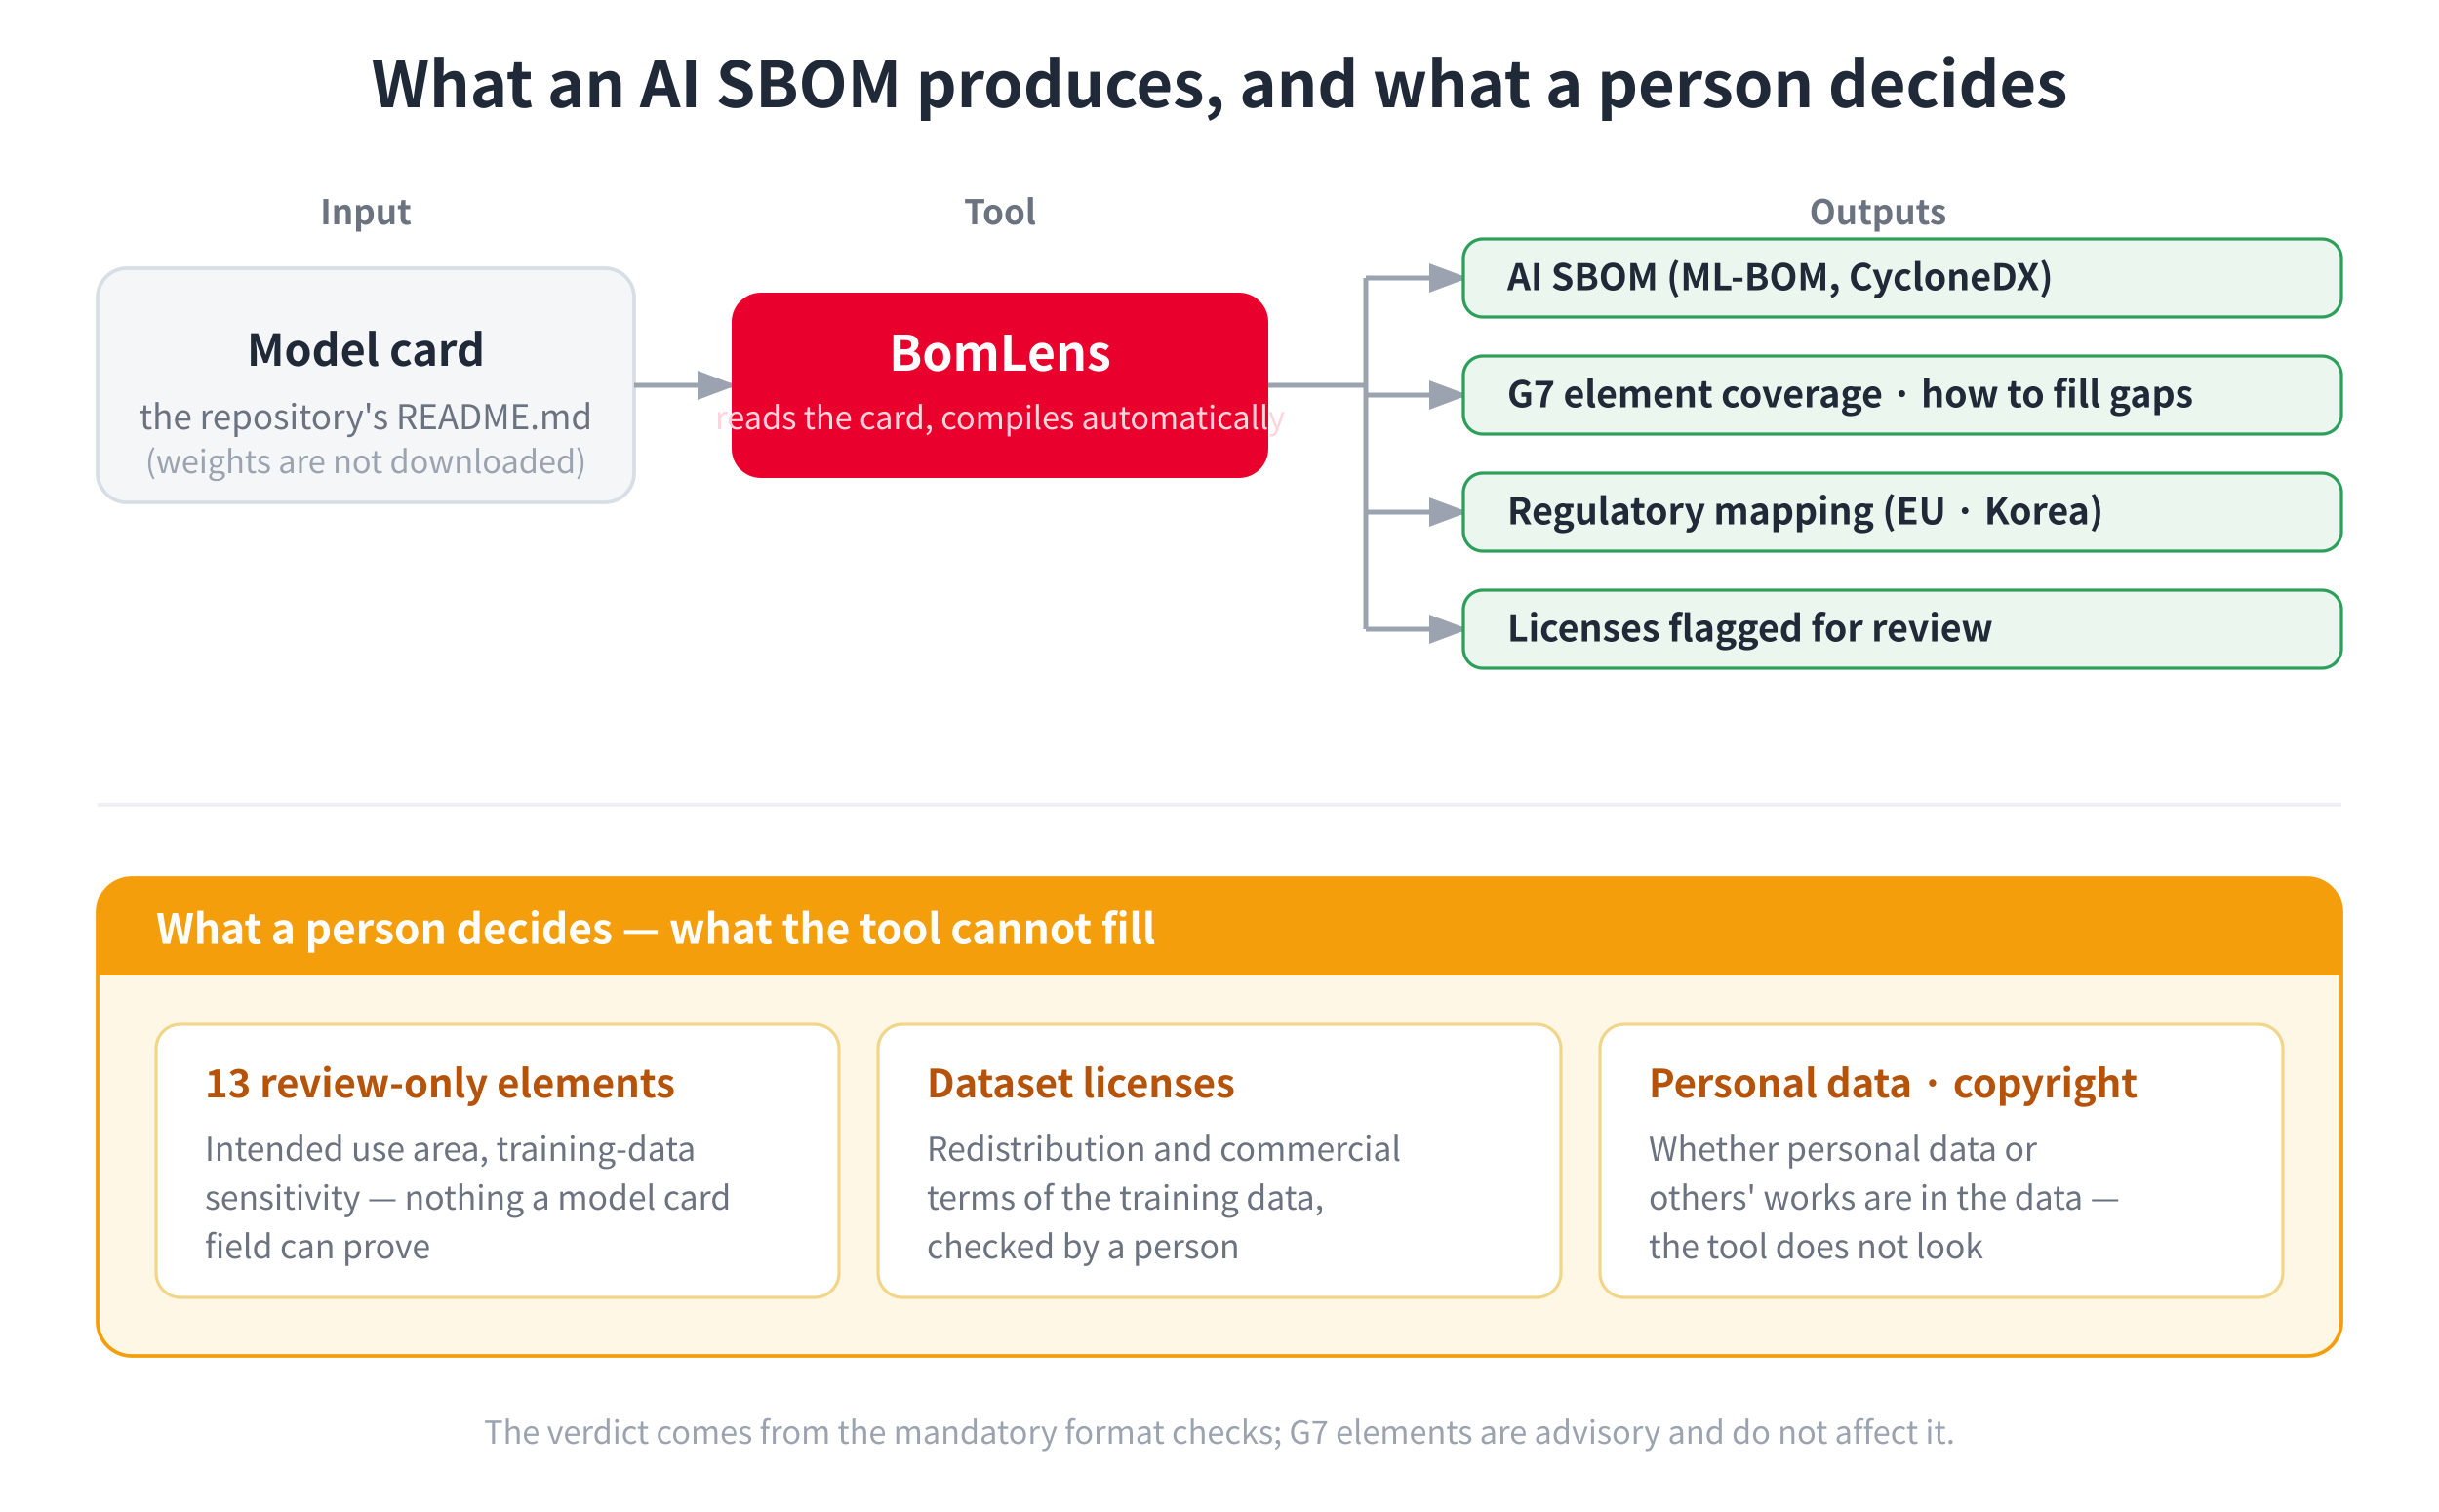
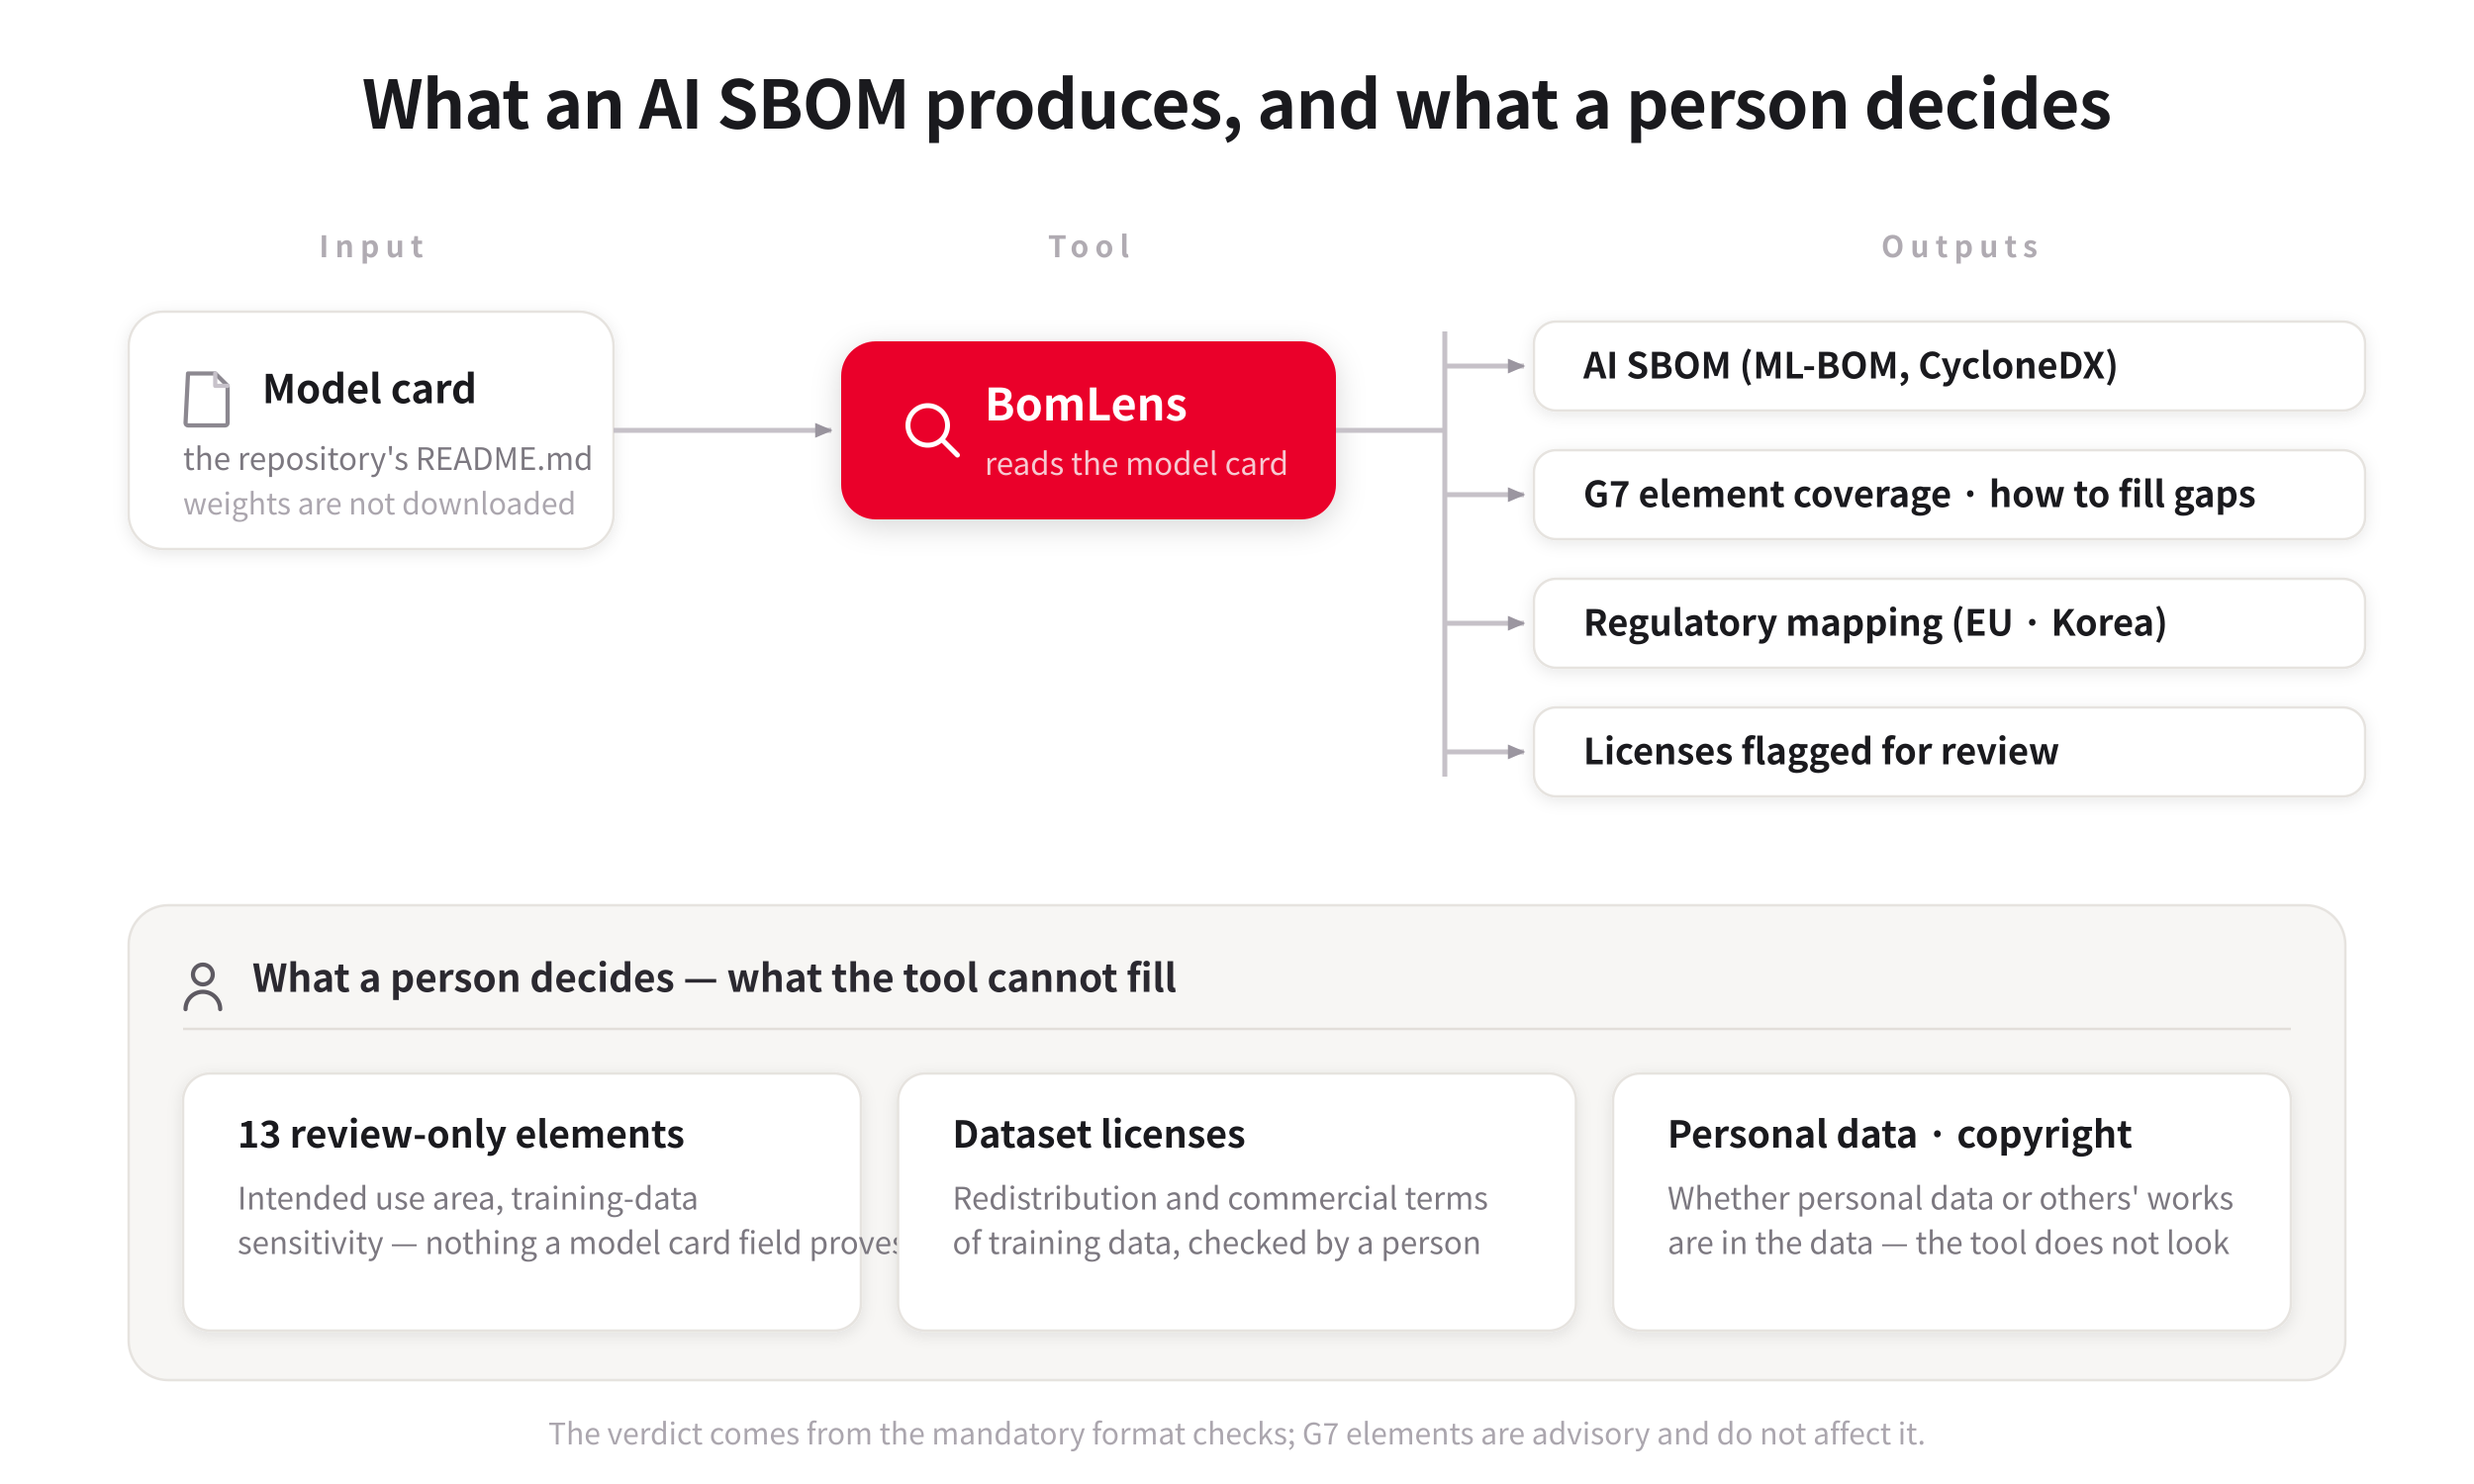
- <svg xmlns="http://www.w3.org/2000/svg" width="1000" height="620" viewBox="0 0 1000 620" font-family="'Apple SD Gothic Neo','Noto Sans CJK KR','Malgun Gothic',sans-serif">
+ <svg xmlns="http://www.w3.org/2000/svg" width="1000" height="600" viewBox="0 0 1000 600" font-family="'Apple SD Gothic Neo','Noto Sans CJK KR','Malgun Gothic',sans-serif">
  <defs>
-     <marker id="arr2" markerWidth="10" markerHeight="10" refX="7" refY="3" orient="auto" markerUnits="strokeWidth">
-       <path d="M0,0 L8,3 L0,6 Z" fill="#9AA3AF" />
+     <filter id="s1" x="-20%" y="-40%" width="140%" height="200%">
+       <feDropShadow dx="0" dy="1.5" stdDeviation="3" flood-color="#111014" flood-opacity="0.09" />
+     </filter>
+     <filter id="s2" x="-40%" y="-60%" width="180%" height="240%">
+       <feDropShadow dx="0" dy="3" stdDeviation="6" flood-color="#111014" flood-opacity="0.16" />
+     </filter>
+     <marker id="a" markerWidth="9" markerHeight="9" refX="6.5" refY="3" orient="auto" markerUnits="userSpaceOnUse">
+       <path d="M0,0 L7,3 L0,6 Z" fill="#9B96A0" />
    </marker>
  </defs>
-   <rect x="0" y="0" width="1000" height="620" fill="#ffffff" />
-   <text x="500" y="44" text-anchor="middle" font-size="26" font-weight="bold" fill="#1F2937">What an AI SBOM produces, and what a person decides</text>
-   <text x="150" y="92" text-anchor="middle" font-size="14" font-weight="bold" fill="#6B7280">Input</text>
-   <text x="410" y="92" text-anchor="middle" font-size="14" font-weight="bold" fill="#6B7280">Tool</text>
-   <text x="770" y="92" text-anchor="middle" font-size="14" font-weight="bold" fill="#6B7280">Outputs</text>
-   <rect x="40" y="110" width="220" height="96" rx="12" fill="#F4F6F8" stroke="#D8DEE6" stroke-width="1.5" />
-   <text x="150" y="150" text-anchor="middle" font-size="18" font-weight="bold" fill="#1F2937">Model card</text>
-   <text x="150" y="176" text-anchor="middle" font-size="14" fill="#6B7280">the repository's README.md</text>
-   <text x="150" y="194" text-anchor="middle" font-size="13" fill="#9AA3AF">(weights are not downloaded)</text>
-   <line x1="260" y1="158" x2="300" y2="158" stroke="#9AA3AF" stroke-width="2" marker-end="url(#arr2)" />
-   <rect x="300" y="120" width="220" height="76" rx="12" fill="#EA002C" />
-   <text x="410" y="152" text-anchor="middle" font-size="20" font-weight="bold" fill="#ffffff">BomLens</text>
-   <text x="410" y="176" text-anchor="middle" font-size="13" fill="#FFD4DC">reads the card, compiles automatically</text>
-   <line x1="520" y1="158" x2="560" y2="158" stroke="#9AA3AF" stroke-width="2" />
-   <line x1="560" y1="114" x2="560" y2="258" stroke="#9AA3AF" stroke-width="2" />
-   <line x1="560" y1="114" x2="600" y2="114" stroke="#9AA3AF" stroke-width="2" marker-end="url(#arr2)" />
-   <line x1="560" y1="162" x2="600" y2="162" stroke="#9AA3AF" stroke-width="2" marker-end="url(#arr2)" />
-   <line x1="560" y1="210" x2="600" y2="210" stroke="#9AA3AF" stroke-width="2" marker-end="url(#arr2)" />
-   <line x1="560" y1="258" x2="600" y2="258" stroke="#9AA3AF" stroke-width="2" marker-end="url(#arr2)" />
-   <rect x="600" y="98" width="360" height="32" rx="8" fill="#EAF6EE" stroke="#2E9E5B" stroke-width="1.3" />
-   <text x="618" y="119" font-size="15" font-weight="bold" fill="#1F2937">AI SBOM (ML-BOM, CycloneDX)</text>
-   <rect x="600" y="146" width="360" height="32" rx="8" fill="#EAF6EE" stroke="#2E9E5B" stroke-width="1.3" />
-   <text x="618" y="167" font-size="15" font-weight="bold" fill="#1F2937">G7 element coverage · how to fill gaps</text>
-   <rect x="600" y="194" width="360" height="32" rx="8" fill="#EAF6EE" stroke="#2E9E5B" stroke-width="1.3" />
-   <text x="618" y="215" font-size="15" font-weight="bold" fill="#1F2937">Regulatory mapping (EU · Korea)</text>
-   <rect x="600" y="242" width="360" height="32" rx="8" fill="#EAF6EE" stroke="#2E9E5B" stroke-width="1.3" />
-   <text x="618" y="263" font-size="15" font-weight="bold" fill="#1F2937">Licenses flagged for review</text>
-   <line x1="40" y1="330" x2="960" y2="330" stroke="#ECEFF3" stroke-width="1.5" />
-   <rect x="40" y="360" width="920" height="196" rx="14" fill="#FFF7E6" stroke="#F59E0B" stroke-width="1.5" />
-   <rect x="40" y="360" width="920" height="40" rx="14" fill="#F59E0B" />
-   <rect x="40" y="378" width="920" height="22" fill="#F59E0B" />
-   <text x="64" y="387" font-size="17" font-weight="bold" fill="#ffffff">What a person decides — what the tool cannot fill</text>
-   <rect x="64" y="420" width="280" height="112" rx="10" fill="#ffffff" stroke="#F1D68A" stroke-width="1.3" />
-   <text x="84" y="450" font-size="16" font-weight="bold" fill="#B45309">13 review-only elements</text>
-   <text x="84" y="476" font-size="13.5" fill="#6B7280">Intended use area, training-data</text>
-   <text x="84" y="496" font-size="13.5" fill="#6B7280">sensitivity — nothing a model card</text>
-   <text x="84" y="516" font-size="13.5" fill="#6B7280">field can prove</text>
-   <rect x="360" y="420" width="280" height="112" rx="10" fill="#ffffff" stroke="#F1D68A" stroke-width="1.3" />
-   <text x="380" y="450" font-size="16" font-weight="bold" fill="#B45309">Dataset licenses</text>
-   <text x="380" y="476" font-size="13.5" fill="#6B7280">Redistribution and commercial</text>
-   <text x="380" y="496" font-size="13.5" fill="#6B7280">terms of the training data,</text>
-   <text x="380" y="516" font-size="13.5" fill="#6B7280">checked by a person</text>
-   <rect x="656" y="420" width="280" height="112" rx="10" fill="#ffffff" stroke="#F1D68A" stroke-width="1.3" />
-   <text x="676" y="450" font-size="16" font-weight="bold" fill="#B45309">Personal data · copyright</text>
-   <text x="676" y="476" font-size="13.5" fill="#6B7280">Whether personal data or</text>
-   <text x="676" y="496" font-size="13.5" fill="#6B7280">others' works are in the data —</text>
-   <text x="676" y="516" font-size="13.5" fill="#6B7280">the tool does not look</text>
-   <text x="500" y="592" text-anchor="middle" font-size="13" fill="#9AA3AF">The verdict comes from the mandatory format checks; G7 elements are advisory and do not affect it.</text>
+   <rect width="1000" height="600" fill="#FFFFFF" />
+   <text x="500" y="52" text-anchor="middle" font-size="27" font-weight="700" fill="#1A1A1E" letter-spacing="-0.3">What an AI SBOM produces, and what a person decides</text>
+   <text x="150" y="104" text-anchor="middle" font-size="12" font-weight="700" letter-spacing="2.5" fill="#B0ABB2">Input</text>
+   <text x="440" y="104" text-anchor="middle" font-size="12" font-weight="700" letter-spacing="2.5" fill="#B0ABB2">Tool</text>
+   <text x="792" y="104" text-anchor="middle" font-size="12" font-weight="700" letter-spacing="2.5" fill="#B0ABB2">Outputs</text>
+   <g filter="url(#s1)">
+     <rect x="52" y="126" width="196" height="96" rx="14" fill="#FFFFFF" stroke="#E6E3DF" />
+   </g>
+   <g stroke="#8C8890" stroke-width="1.7" fill="none" stroke-linecap="round" stroke-linejoin="round" transform="translate(74,150)">
+     <path d="M2 1 h11 l5 5 v15 a1 1 0 0 1 -1 1 h-15 a1 1 0 0 1 -1 -1 z" />
+     <path d="M13 1 v5 h5" stroke="#C7C2CA" />
+   </g>
+   <text x="106" y="163" font-size="16" font-weight="650" fill="#1A1A1E">Model card</text>
+   <text x="74" y="190" font-size="12.5" fill="#7C7880">the repository's README.md</text>
+   <text x="74" y="208" font-size="12" fill="#ABA6AE">weights are not downloaded</text>
+   <line x1="248" y1="174" x2="336" y2="174" stroke="#C6C1C8" stroke-width="2" marker-end="url(#a)" />
+   <g filter="url(#s2)">
+     <rect x="340" y="138" width="200" height="72" rx="14" fill="#EA002C" />
+   </g>
+   <g transform="translate(366,163)" stroke="#FFFFFF" stroke-width="2" fill="none" stroke-linecap="round">
+     <circle cx="9" cy="9" r="8" />
+     <line x1="15" y1="15" x2="21" y2="21" />
+   </g>
+   <text x="398" y="170" font-size="18" font-weight="700" fill="#FFFFFF">BomLens</text>
+   <text x="398" y="192" font-size="12.5" fill="#F6C9D1">reads the model card</text>
+   <g stroke="#C6C1C8" stroke-width="2" fill="none">
+     <line x1="540" y1="174" x2="584" y2="174" />
+     <path d="M584 134 V314" />
+     <line x1="584" y1="148" x2="616" y2="148" marker-end="url(#a)" />
+     <line x1="584" y1="200" x2="616" y2="200" marker-end="url(#a)" />
+     <line x1="584" y1="252" x2="616" y2="252" marker-end="url(#a)" />
+     <line x1="584" y1="304" x2="616" y2="304" marker-end="url(#a)" />
+   </g>
+   <g font-size="14.5" font-weight="600" fill="#1A1A1E">
+     <g filter="url(#s1)">
+       <rect x="620" y="130" width="336" height="36" rx="9" fill="#FFFFFF" stroke="#E6E3DF" />
+     </g>
+     <text x="640" y="153">AI SBOM (ML-BOM, CycloneDX)</text>
+     <g filter="url(#s1)">
+       <rect x="620" y="182" width="336" height="36" rx="9" fill="#FFFFFF" stroke="#E6E3DF" />
+     </g>
+     <text x="640" y="205">G7 element coverage · how to fill gaps</text>
+     <g filter="url(#s1)">
+       <rect x="620" y="234" width="336" height="36" rx="9" fill="#FFFFFF" stroke="#E6E3DF" />
+     </g>
+     <text x="640" y="257">Regulatory mapping (EU · Korea)</text>
+     <g filter="url(#s1)">
+       <rect x="620" y="286" width="336" height="36" rx="9" fill="#FFFFFF" stroke="#E6E3DF" />
+     </g>
+     <text x="640" y="309">Licenses flagged for review</text>
+   </g>
+   <rect x="52" y="366" width="896" height="192" rx="16" fill="#F7F6F4" stroke="#E6E3DF" />
+   <g transform="translate(74,388)" stroke="#5E5A62" stroke-width="1.7" fill="none" stroke-linecap="round" stroke-linejoin="round">
+     <circle cx="8" cy="6" r="4" />
+     <path d="M1 20 a7 7 0 0 1 14 0" />
+   </g>
+   <text x="102" y="401" font-size="15.5" font-weight="700" fill="#2B2930">What a person decides — what the tool cannot fill</text>
+   <line x1="74" y1="416" x2="926" y2="416" stroke="#E2DED9" stroke-width="1" />
+   <g>
+     <g filter="url(#s1)">
+       <rect x="74" y="434" width="274" height="104" rx="11" fill="#FFFFFF" stroke="#E6E3DF" />
+     </g>
+     <text x="96" y="464" font-size="15" font-weight="700" fill="#1A1A1E">13 review-only elements</text>
+     <text x="96" y="489" font-size="12.5" fill="#7C7880">Intended use area, training-data</text>
+     <text x="96" y="507" font-size="12.5" fill="#7C7880">sensitivity — nothing a model card field proves</text>
+     <g filter="url(#s1)">
+       <rect x="363" y="434" width="274" height="104" rx="11" fill="#FFFFFF" stroke="#E6E3DF" />
+     </g>
+     <text x="385" y="464" font-size="15" font-weight="700" fill="#1A1A1E">Dataset licenses</text>
+     <text x="385" y="489" font-size="12.5" fill="#7C7880">Redistribution and commercial terms</text>
+     <text x="385" y="507" font-size="12.5" fill="#7C7880">of training data, checked by a person</text>
+     <g filter="url(#s1)">
+       <rect x="652" y="434" width="274" height="104" rx="11" fill="#FFFFFF" stroke="#E6E3DF" />
+     </g>
+     <text x="674" y="464" font-size="15" font-weight="700" fill="#1A1A1E">Personal data · copyright</text>
+     <text x="674" y="489" font-size="12.5" fill="#7C7880">Whether personal data or others' works</text>
+     <text x="674" y="507" font-size="12.5" fill="#7C7880">are in the data — the tool does not look</text>
+   </g>
+   <text x="500" y="584" text-anchor="middle" font-size="12" fill="#ABA6AE">The verdict comes from the mandatory format checks; G7 elements are advisory and do not affect it.</text>
</svg>
